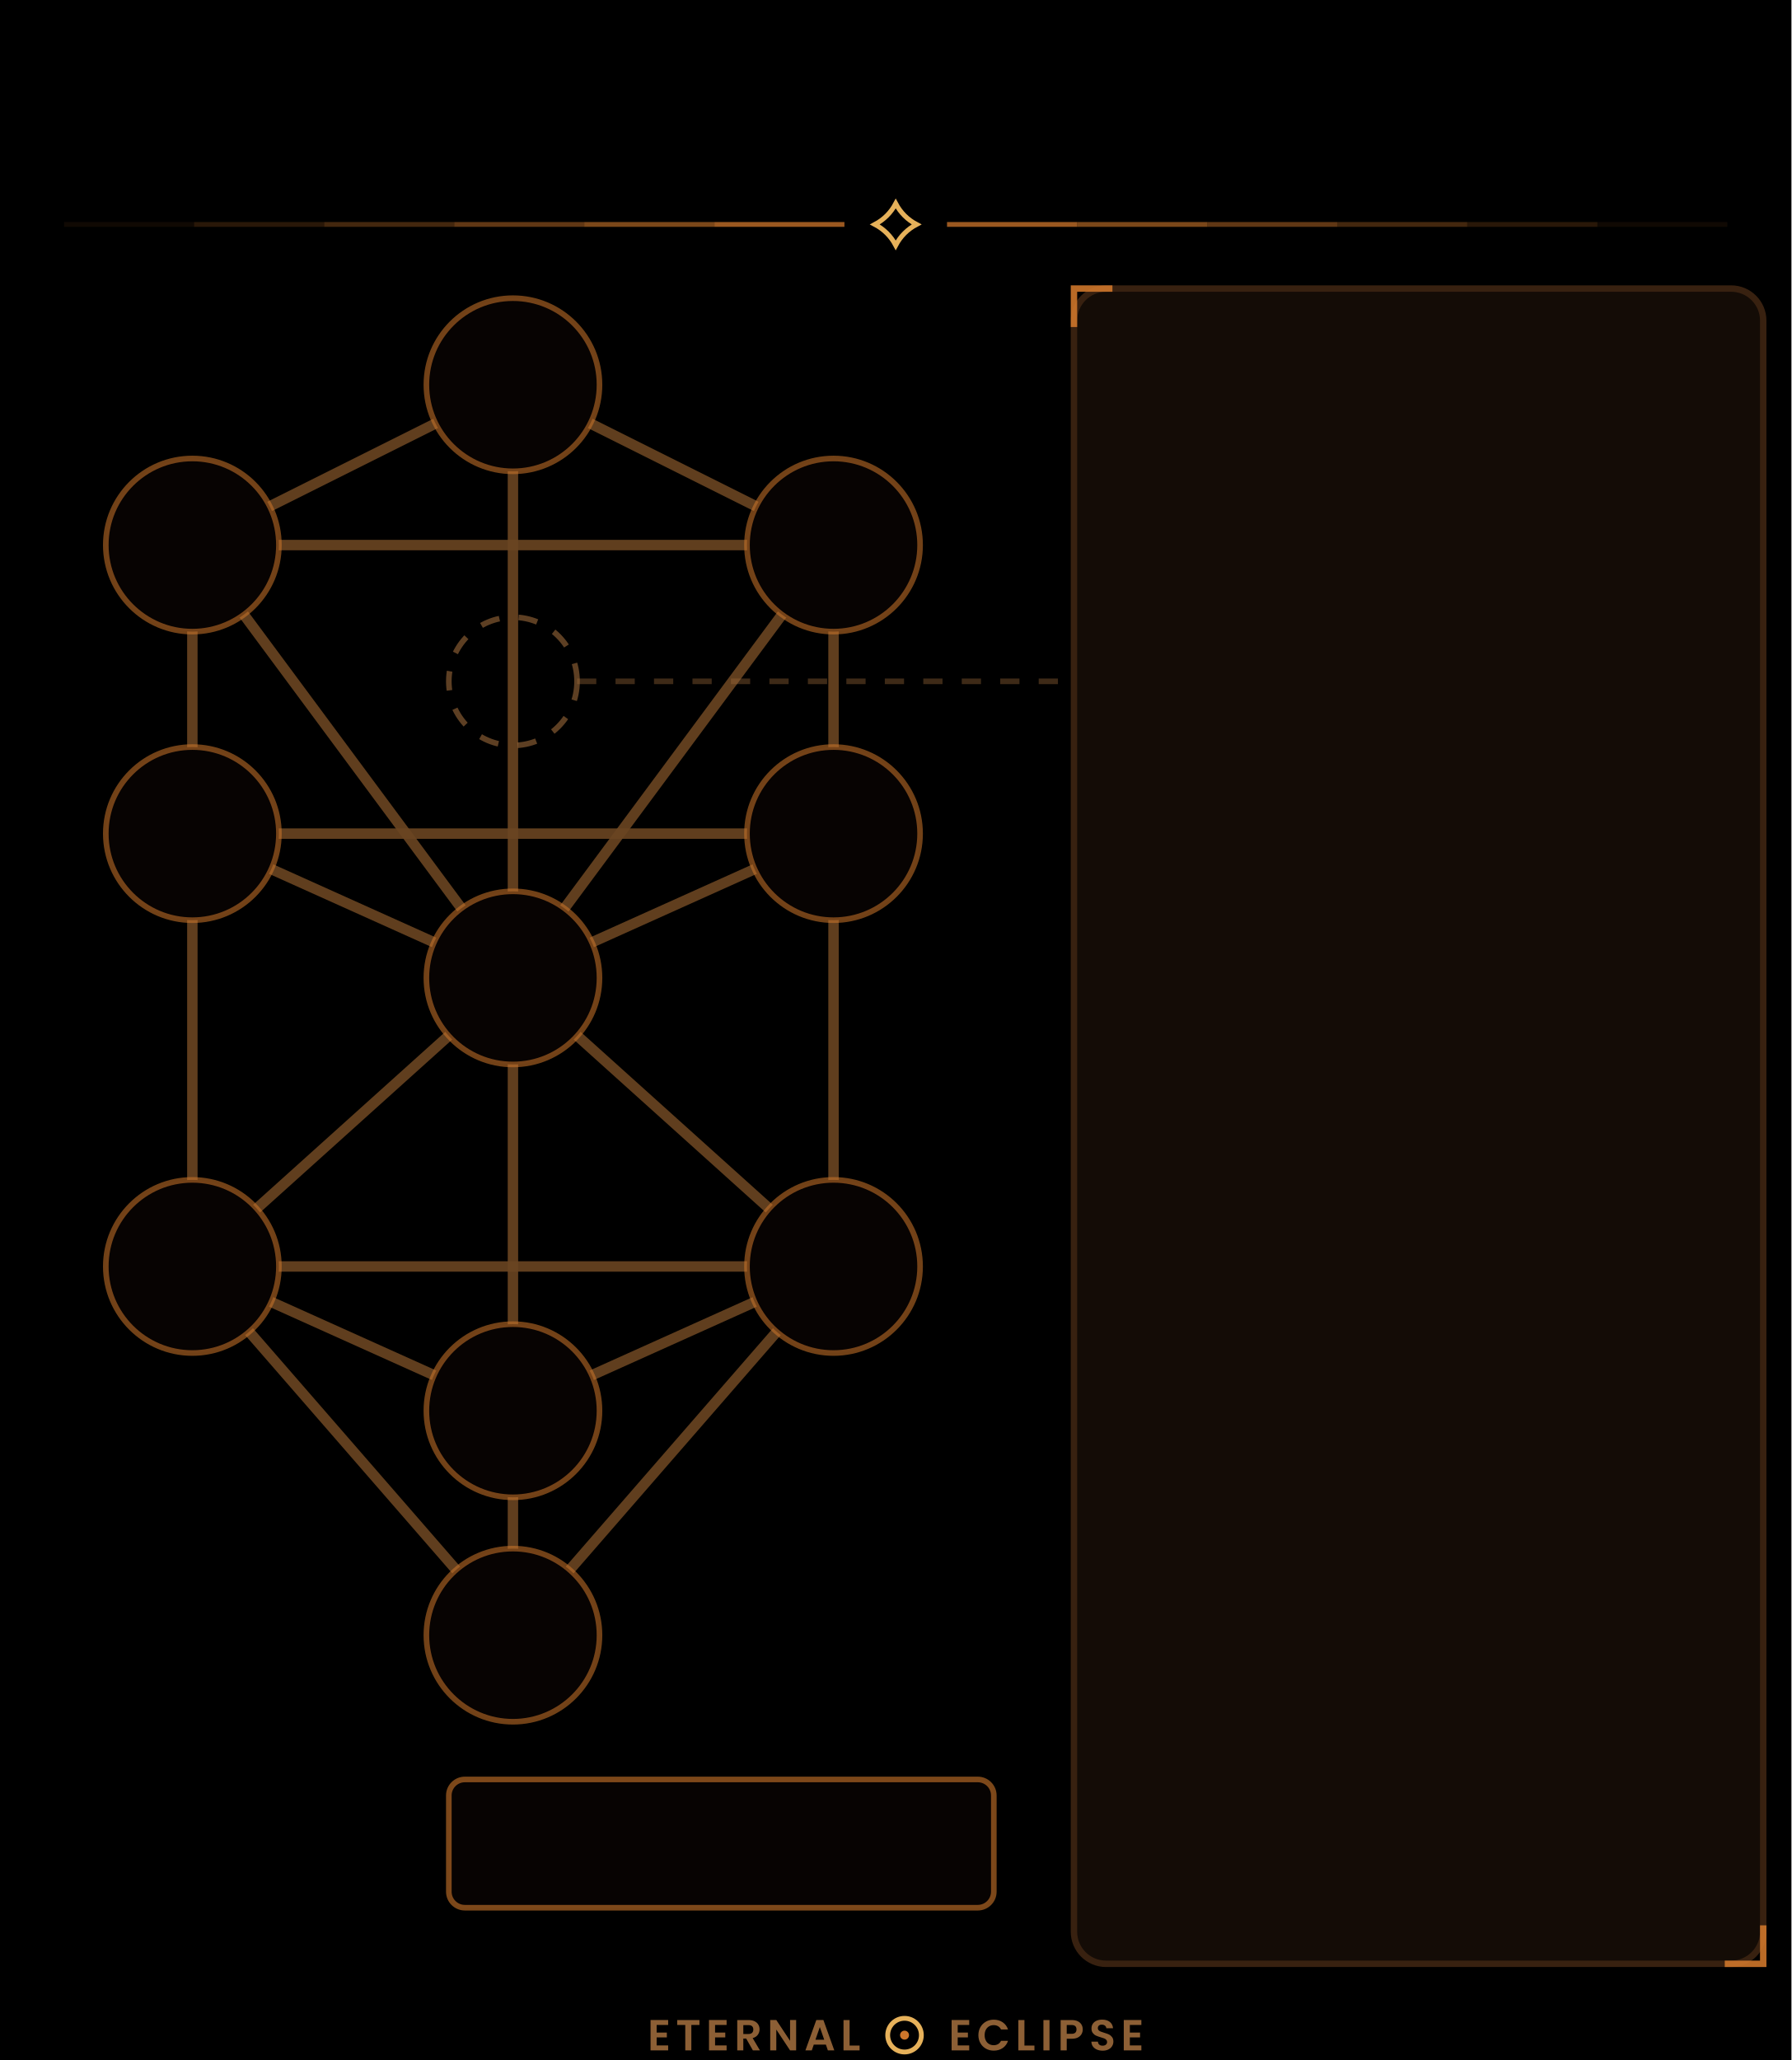
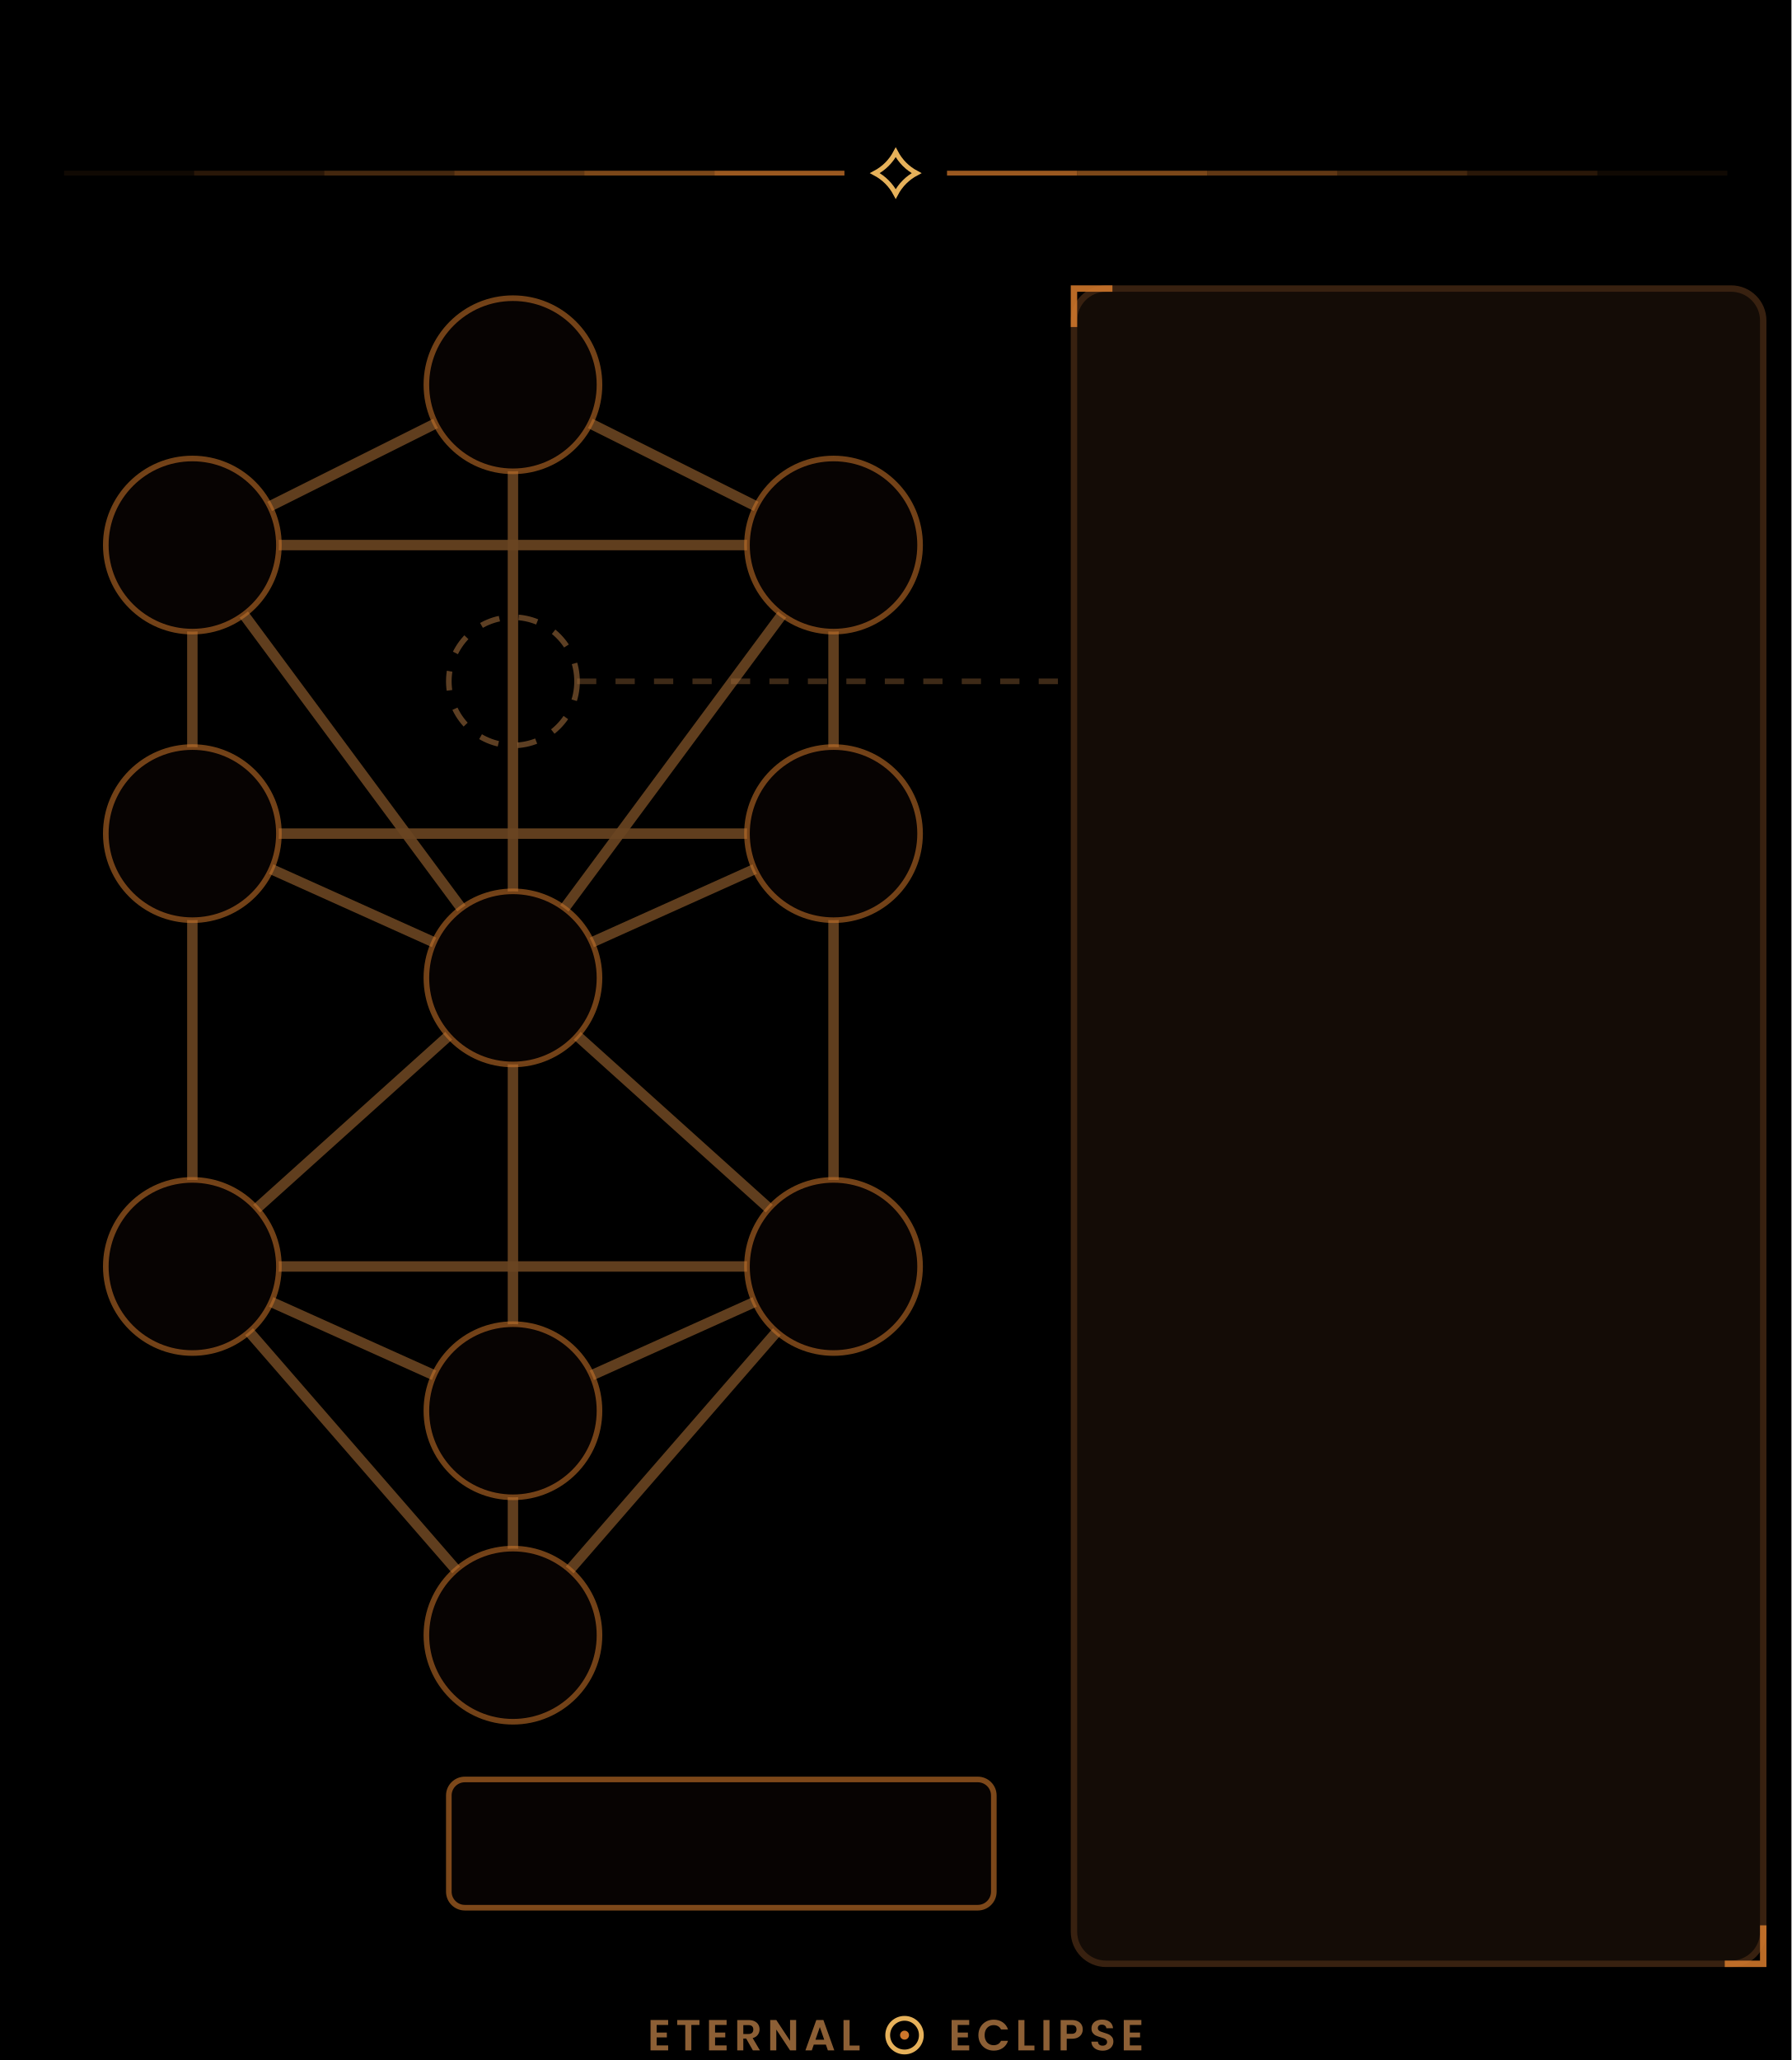
<svg xmlns="http://www.w3.org/2000/svg" width="111.76mm" height="128.5mm" viewBox="0 0 111.76 128.5">
  <rect x="0" y="0" width="111.76" height="128.5" fill="#000000" />
  <g stroke="#cd762b" stroke-width="0.3">
-     <line x1="4.00" y1="14" x2="12.11" y2="14" stroke-opacity="0.08" />
-     <line x1="12.11" y1="14" x2="20.23" y2="14" stroke-opacity="0.2" />
-     <line x1="20.23" y1="14" x2="28.34" y2="14" stroke-opacity="0.33" />
-     <line x1="28.34" y1="14" x2="36.45" y2="14" stroke-opacity="0.47" />
-     <line x1="36.45" y1="14" x2="44.57" y2="14" stroke-opacity="0.6" />
-     <line x1="44.57" y1="14" x2="52.68" y2="14" stroke-opacity="0.75" />
-     <line x1="59.08" y1="14" x2="67.19" y2="14" stroke-opacity="0.75" />
-     <line x1="67.19" y1="14" x2="75.31" y2="14" stroke-opacity="0.6" />
-     <line x1="75.31" y1="14" x2="83.42" y2="14" stroke-opacity="0.47" />
-     <line x1="83.42" y1="14" x2="91.53" y2="14" stroke-opacity="0.33" />
-     <line x1="91.53" y1="14" x2="99.65" y2="14" stroke-opacity="0.2" />
-     <line x1="99.65" y1="14" x2="107.76" y2="14" stroke-opacity="0.08" />
+     <line x1="4.00" y1="10.8" x2="12.11" y2="10.8" stroke-opacity="0.08" />
+     <line x1="12.11" y1="10.8" x2="20.23" y2="10.8" stroke-opacity="0.2" />
+     <line x1="20.23" y1="10.8" x2="28.34" y2="10.8" stroke-opacity="0.33" />
+     <line x1="28.34" y1="10.8" x2="36.45" y2="10.8" stroke-opacity="0.47" />
+     <line x1="36.45" y1="10.8" x2="44.57" y2="10.8" stroke-opacity="0.6" />
+     <line x1="44.57" y1="10.8" x2="52.68" y2="10.8" stroke-opacity="0.75" />
+     <line x1="59.08" y1="10.8" x2="67.19" y2="10.8" stroke-opacity="0.75" />
+     <line x1="67.19" y1="10.8" x2="75.31" y2="10.8" stroke-opacity="0.6" />
+     <line x1="75.31" y1="10.8" x2="83.42" y2="10.8" stroke-opacity="0.47" />
+     <line x1="83.42" y1="10.8" x2="91.53" y2="10.8" stroke-opacity="0.33" />
+     <line x1="91.53" y1="10.8" x2="99.65" y2="10.8" stroke-opacity="0.2" />
+     <line x1="99.65" y1="10.8" x2="107.76" y2="10.8" stroke-opacity="0.08" />
  </g>
-   <path d="M 0,-1.3 Q 0.45,-0.45 1.3,0 Q 0.45,0.45 0,1.3 Q -0.45,0.45 -1.3,0 Q -0.45,-0.45 0,-1.3 Z" transform="translate(55.88 14)" fill="none" stroke="#ffc464" stroke-width="0.3" stroke-opacity="0.9" />
+   <path d="M 0,-1.3 Q 0.45,-0.45 1.3,0 Q 0.45,0.45 0,1.3 Q -0.45,0.45 -1.3,0 Q -0.45,-0.45 0,-1.3 Z" transform="translate(55.88 10.8)" fill="none" stroke="#ffc464" stroke-width="0.3" stroke-opacity="0.9" />
  <rect x="67" y="18" width="43" height="104.5" rx="2" fill="#140c06" stroke="#382110" stroke-width="0.4" />
  <g stroke="#6b4522" stroke-width="0.65" stroke-opacity="0.9">
    <line x1="32" y1="24" x2="52" y2="34" />
    <line x1="32" y1="24" x2="12" y2="34" />
    <line x1="32" y1="24" x2="32" y2="61" />
    <line x1="52" y1="34" x2="12" y2="34" />
    <line x1="52" y1="34" x2="32" y2="61" />
    <line x1="52" y1="34" x2="52" y2="52" />
    <line x1="12" y1="34" x2="32" y2="61" />
    <line x1="12" y1="34" x2="12" y2="52" />
    <line x1="52" y1="52" x2="12" y2="52" />
    <line x1="52" y1="52" x2="32" y2="61" />
    <line x1="52" y1="52" x2="52" y2="79" />
    <line x1="12" y1="52" x2="32" y2="61" />
    <line x1="12" y1="52" x2="12" y2="79" />
    <line x1="32" y1="61" x2="52" y2="79" />
    <line x1="32" y1="61" x2="12" y2="79" />
    <line x1="32" y1="61" x2="32" y2="88" />
    <line x1="52" y1="79" x2="12" y2="79" />
    <line x1="52" y1="79" x2="32" y2="88" />
    <line x1="52" y1="79" x2="32" y2="102" />
    <line x1="12" y1="79" x2="32" y2="88" />
    <line x1="12" y1="79" x2="32" y2="102" />
    <line x1="32" y1="88" x2="32" y2="102" />
  </g>
  <g fill="#070302" stroke="#cd762b" stroke-width="0.35" stroke-opacity="0.55">
    <circle cx="32" cy="24" r="5.4" />
    <circle cx="52" cy="34" r="5.4" />
    <circle cx="12" cy="34" r="5.4" />
    <circle cx="52" cy="52" r="5.4" />
    <circle cx="12" cy="52" r="5.4" />
    <circle cx="32" cy="61" r="5.4" />
    <circle cx="52" cy="79" r="5.4" />
    <circle cx="12" cy="79" r="5.4" />
    <circle cx="32" cy="88" r="5.4" />
    <circle cx="32" cy="102" r="5.4" />
  </g>
  <circle cx="32" cy="42.5" r="4" fill="none" stroke="#9c6a3b" stroke-width="0.35" stroke-opacity="0.6" stroke-dasharray="1.2 1.2" />
  <line x1="36" y1="42.5" x2="67" y2="42.5" stroke="#9c6a3b" stroke-width="0.35" stroke-opacity="0.4" stroke-dasharray="1.2 1.2" />
  <rect x="28" y="111" width="34" height="8" rx="1" fill="#070302" stroke="#cd762b" stroke-width="0.35" stroke-opacity="0.6" />
  <g fill="none" stroke="#cd762b" stroke-width="0.4" stroke-opacity="0.9">
    <path d="M 67,20.4 L 67,18 L 69.4,18" />
    <path d="M 110,120.1 L 110,122.5 L 107.6,122.5" />
  </g>
  <g transform="translate(55.88 127.9)">
    <g fill="#9c6a3b" fill-opacity="0.9">
      <path d="M-14.915 -1.586V-1.111H-14.278V-0.810H-14.915V-0.309H-14.197V0.000H-15.295V-1.895H-14.197V-1.586Z" />
      <path d="M-12.245 -1.892V-1.586H-12.750V0.000H-13.129V-1.586H-13.633V-1.892Z" />
      <path d="M-11.270 -1.586V-1.111H-10.633V-0.810H-11.270V-0.309H-10.551V0.000H-11.649V-1.895H-10.551V-1.586Z" />
      <path d="M-8.911 0.000 -9.329 -0.737H-9.508V0.000H-9.887V-1.892H-9.177Q-8.957 -1.892 -8.803 -1.815Q-8.648 -1.737 -8.571 -1.606Q-8.494 -1.474 -8.494 -1.312Q-8.494 -1.125 -8.602 -0.974Q-8.711 -0.824 -8.925 -0.767L-8.472 0.000ZM-9.508 -1.022H-9.190Q-9.036 -1.022 -8.960 -1.096Q-8.884 -1.171 -8.884 -1.304Q-8.884 -1.434 -8.960 -1.506Q-9.036 -1.577 -9.190 -1.577H-9.508Z" />
      <path d="M-6.212 0.000H-6.591L-7.450 -1.298V0.000H-7.830V-1.895H-7.450L-6.591 -0.594V-1.895H-6.212Z" />
      <path d="M-4.357 -0.360H-5.111L-5.236 0.000H-5.634L-4.954 -1.895H-4.512L-3.832 0.000H-4.233ZM-4.460 -0.664 -4.734 -1.455 -5.008 -0.664Z" />
      <path d="M-2.877 -0.301H-2.254V0.000H-3.257V-1.892H-2.877Z" />
      <path d="M3.867 -1.586V-1.111H4.504V-0.810H3.867V-0.309H4.585V0.000H3.487V-1.895H4.585V-1.586Z" />
      <path d="M6.117 -1.916Q6.434 -1.916 6.672 -1.754Q6.911 -1.591 7.006 -1.304H6.569Q6.504 -1.439 6.386 -1.507Q6.268 -1.575 6.114 -1.575Q5.948 -1.575 5.820 -1.498Q5.691 -1.420 5.619 -1.279Q5.547 -1.138 5.547 -0.949Q5.547 -0.762 5.619 -0.619Q5.691 -0.477 5.820 -0.400Q5.948 -0.323 6.114 -0.323Q6.268 -0.323 6.386 -0.392Q6.504 -0.461 6.569 -0.596H7.006Q6.911 -0.306 6.673 -0.145Q6.436 0.016 6.117 0.016Q5.845 0.016 5.627 -0.107Q5.409 -0.230 5.283 -0.450Q5.157 -0.669 5.157 -0.949Q5.157 -1.228 5.283 -1.449Q5.409 -1.670 5.627 -1.793Q5.845 -1.916 6.117 -1.916Z" />
      <path d="M8.030 -0.301H8.654V0.000H7.651V-1.892H8.030Z" />
      <path d="M9.594 -1.892V0.000H9.215V-1.892Z" />
      <path d="M10.985 -0.726H10.668V0.000H10.288V-1.892H10.985Q11.204 -1.892 11.359 -1.816Q11.513 -1.740 11.591 -1.607Q11.668 -1.474 11.668 -1.306Q11.668 -1.155 11.596 -1.022Q11.524 -0.889 11.371 -0.808Q11.218 -0.726 10.985 -0.726ZM11.278 -1.306Q11.278 -1.583 10.969 -1.583H10.668V-1.033H10.969Q11.126 -1.033 11.202 -1.104Q11.278 -1.176 11.278 -1.306Z" />
      <path d="M12.207 -0.545H12.614Q12.622 -0.428 12.697 -0.360Q12.771 -0.293 12.901 -0.293Q13.034 -0.293 13.110 -0.356Q13.186 -0.420 13.186 -0.523Q13.186 -0.607 13.134 -0.661Q13.083 -0.716 13.006 -0.747Q12.928 -0.778 12.793 -0.816Q12.609 -0.870 12.493 -0.923Q12.378 -0.976 12.296 -1.083Q12.213 -1.190 12.213 -1.369Q12.213 -1.537 12.297 -1.661Q12.381 -1.786 12.533 -1.853Q12.685 -1.919 12.880 -1.919Q13.172 -1.919 13.355 -1.777Q13.538 -1.634 13.557 -1.380H13.140Q13.134 -1.477 13.057 -1.541Q12.980 -1.605 12.853 -1.605Q12.741 -1.605 12.675 -1.548Q12.609 -1.491 12.609 -1.382Q12.609 -1.306 12.659 -1.256Q12.709 -1.206 12.783 -1.175Q12.858 -1.144 12.994 -1.103Q13.178 -1.049 13.294 -0.995Q13.411 -0.941 13.495 -0.832Q13.579 -0.724 13.579 -0.548Q13.579 -0.396 13.500 -0.266Q13.422 -0.136 13.270 -0.058Q13.118 0.019 12.909 0.019Q12.712 0.019 12.553 -0.049Q12.395 -0.117 12.302 -0.244Q12.210 -0.371 12.207 -0.545Z" />
      <path d="M14.606 -1.586V-1.111H15.243V-0.810H14.606V-0.309H15.325V0.000H14.227V-1.895H15.325V-1.586Z" />
    </g>
    <circle cx="0.550" cy="-0.950" r="1.05" fill="none" stroke="#ffc464" stroke-width="0.3" stroke-opacity="0.9" />
    <circle cx="0.550" cy="-0.950" r="0.28" fill="#cd762b" />
  </g>
</svg>
